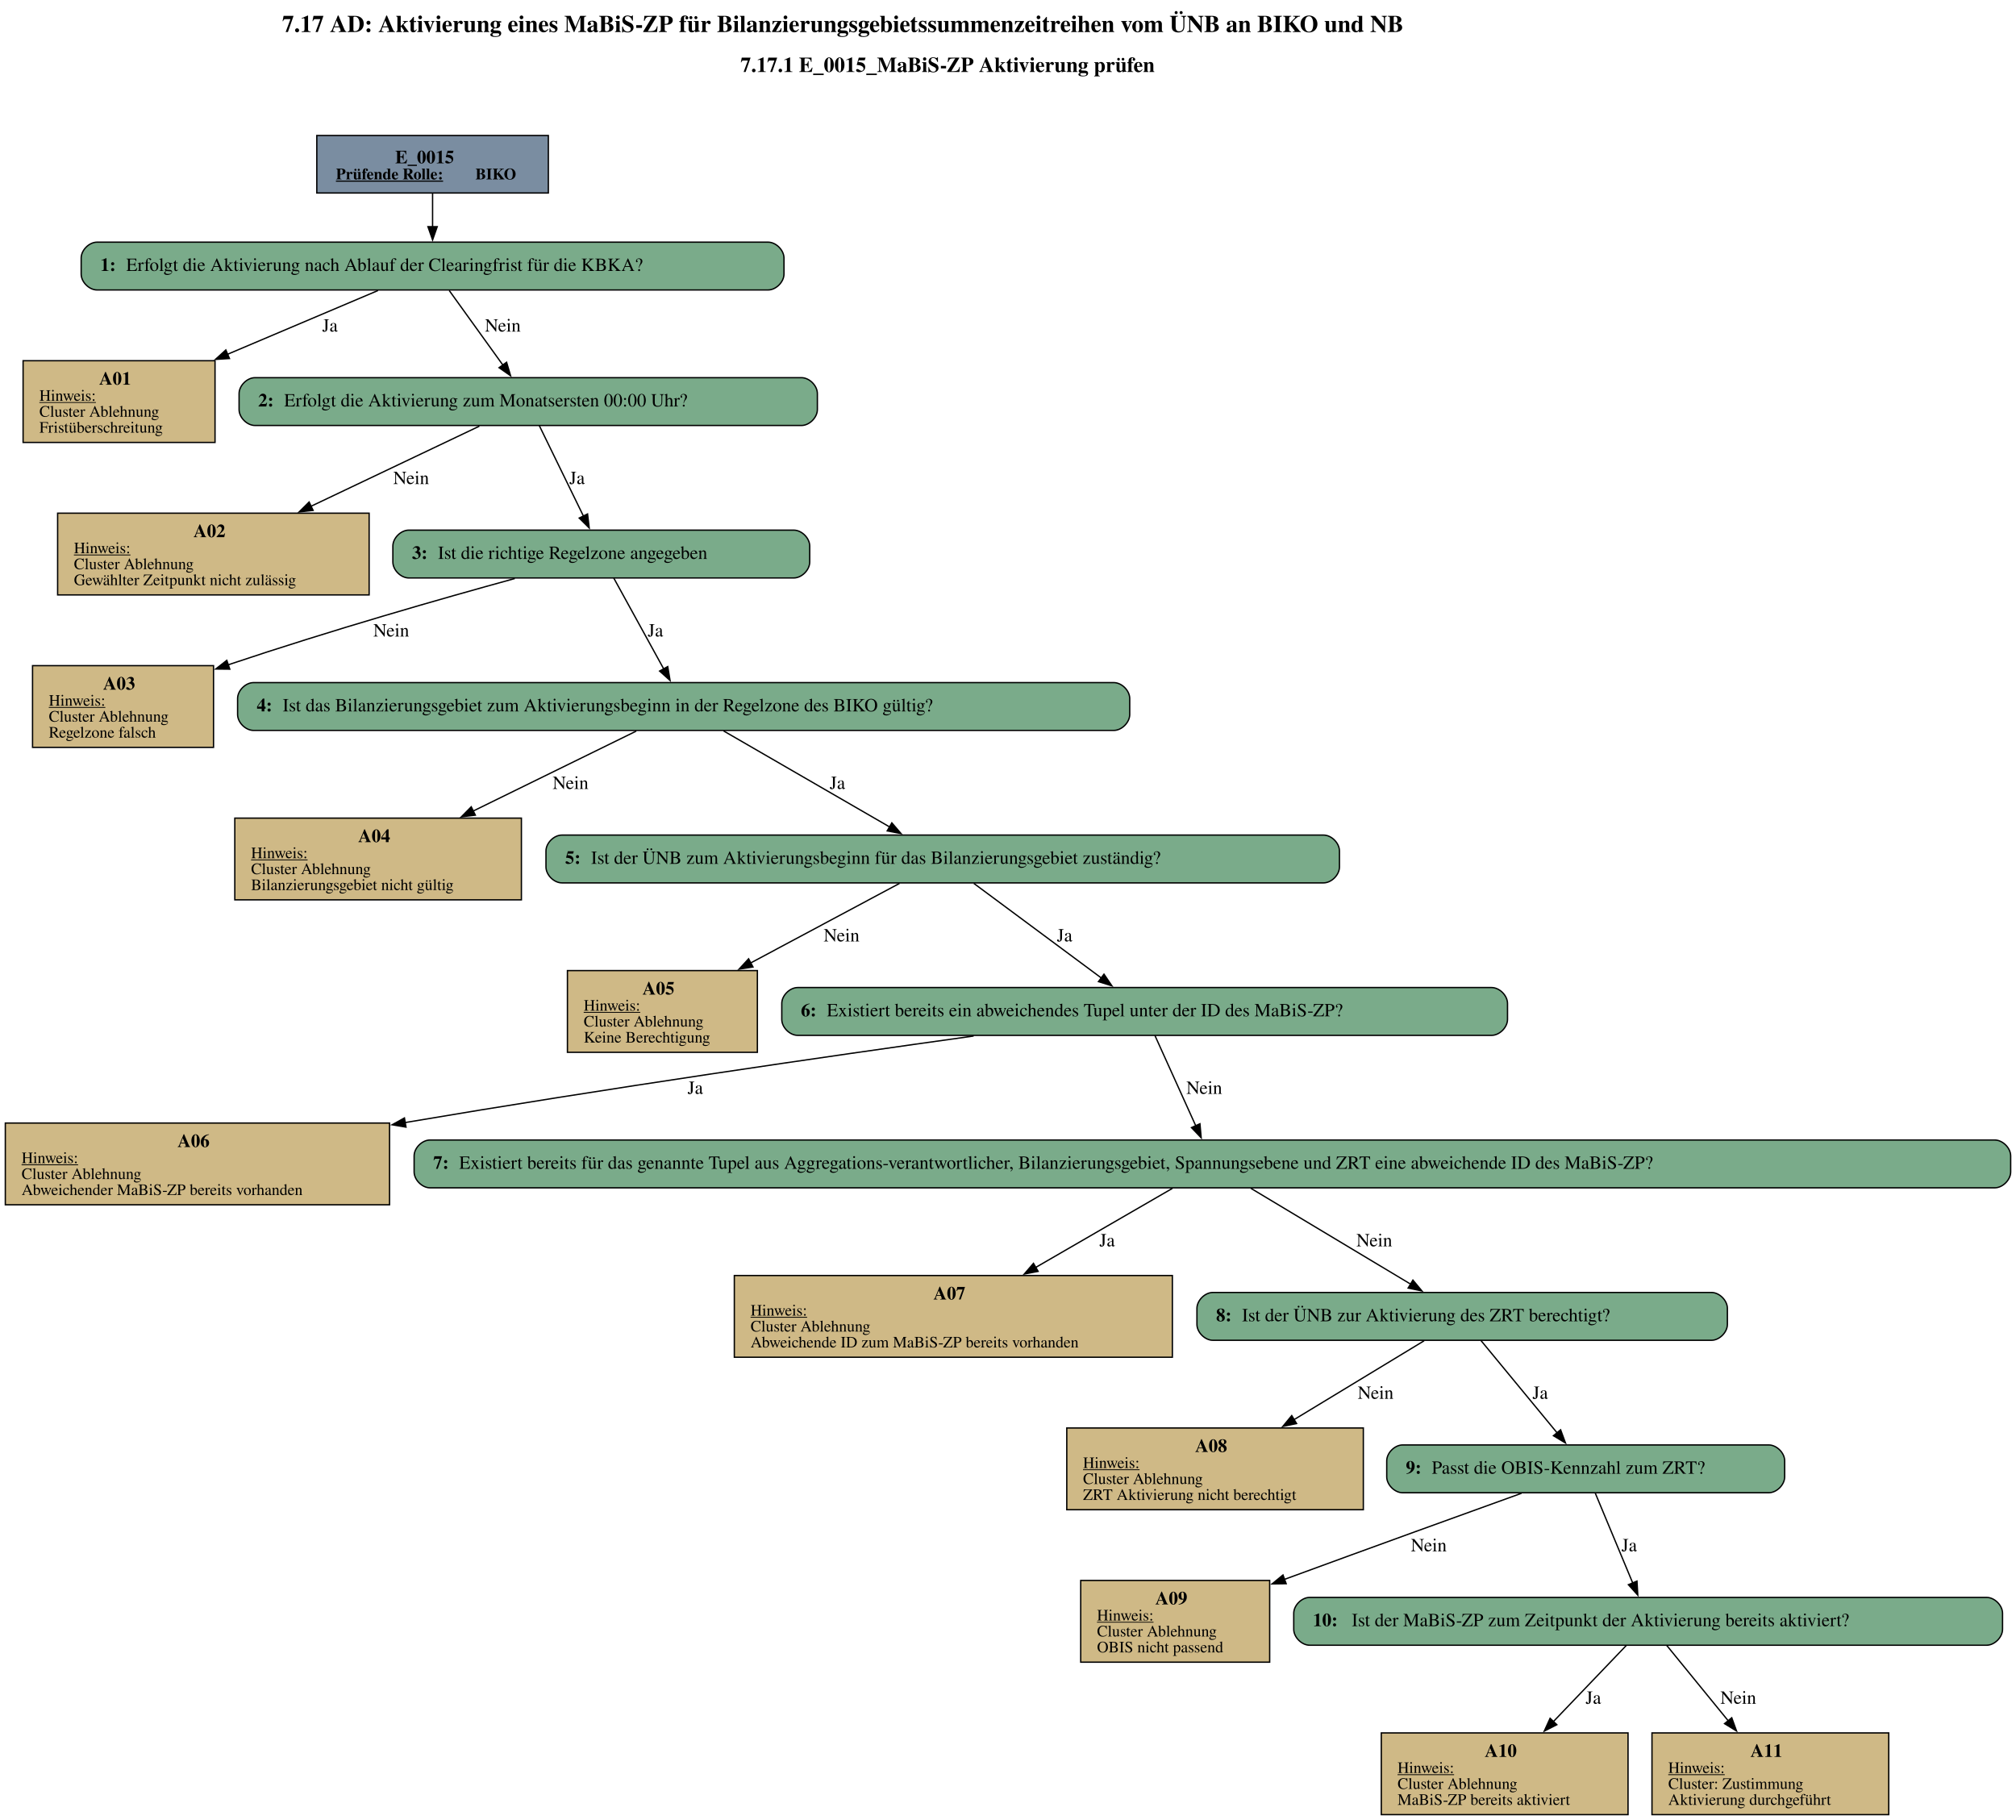
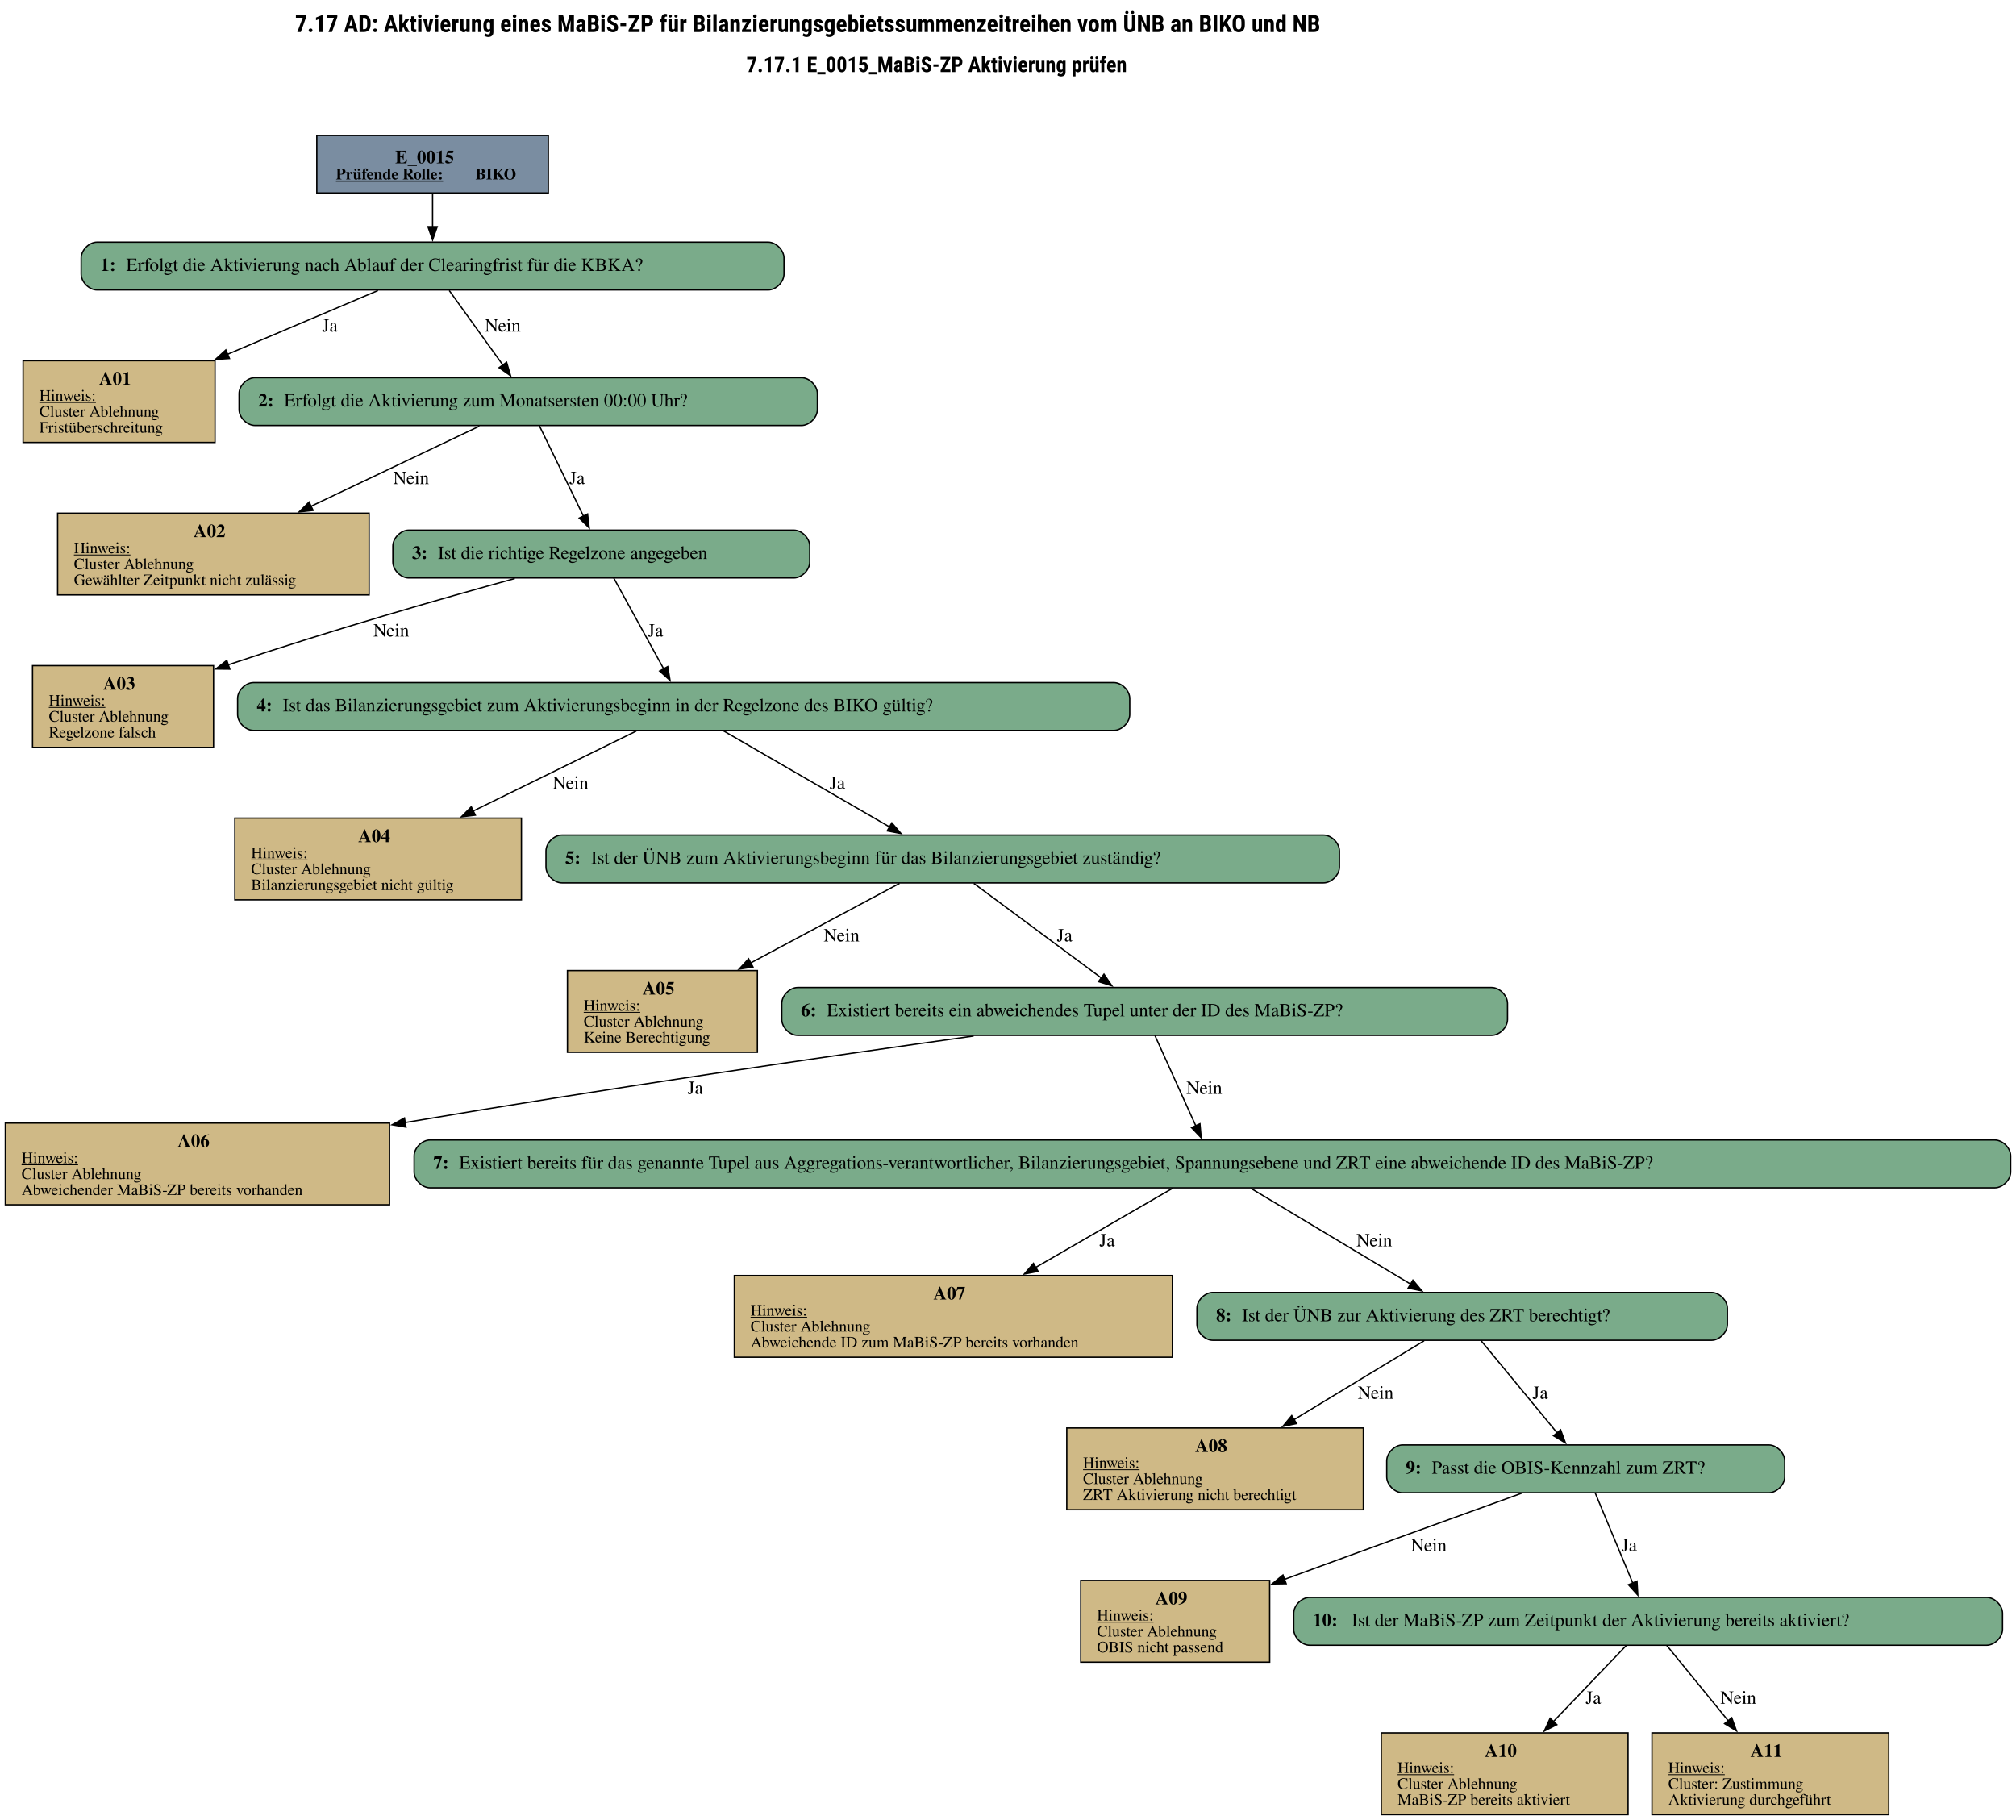
<svg xmlns="http://www.w3.org/2000/svg" width="1440pt" height="1300pt" viewBox="0.00 0.00 1440.00 1300.00">
  <g id="graph0" class="graph" transform="scale(0.94892 0.94892) rotate(0) translate(4 1365.98)">
-     <text text-anchor="start" x="208.38" y="-1341.88" font-family="Times,serif" font-weight="bold" font-size="18.00">7.17 AD: Aktivierung eines MaBiS-ZP für Bilanzierungsgebietssummenzeitreihen vom ÜNB an BIKO und NB</text>
-     <text text-anchor="start" x="553.38" y="-1311.78" font-family="Times,serif" font-weight="bold" font-size="16.00">7.17.1 E_0015_MaBiS-ZP Aktivierung prüfen</text>
+     <text text-anchor="start" x="218.13" y="-1341.88" font-family="Roboto Condensed" font-weight="bold" font-size="18.00">7.17 AD: Aktivierung eines MaBiS-ZP für Bilanzierungsgebietssummenzeitreihen vom ÜNB an BIKO und NB</text>
+     <text text-anchor="start" x="557.88" y="-1311.78" font-family="Roboto Condensed" font-weight="bold" font-size="16.00">7.17.1 E_0015_MaBiS-ZP Aktivierung prüfen</text>
    <g id="node1" class="node">
      <polygon fill="#7a8da1" stroke="black" points="408.76,-1263.98 234.47,-1263.98 234.47,-1220.7 408.76,-1220.7 408.76,-1263.98" />
      <text text-anchor="start" x="293.49" y="-1243.04" font-family="Times,serif" font-weight="bold" font-size="14.00">E_0015</text>
      <text text-anchor="start" x="248.87" y="-1230.94" font-family="Times,serif" font-weight="bold" text-decoration="underline" font-size="12.00">Prüfende Rolle:</text>
      <text text-anchor="start" x="353.87" y="-1230.94" font-family="Times,serif" font-weight="bold" font-size="12.00"> BIKO</text>
    </g>
    <g id="node2" class="node">
      <path fill="#7aab8a" stroke="black" d="M574.14,-1183.7C574.14,-1183.7 69.09,-1183.7 69.09,-1183.7 63.09,-1183.7 57.09,-1177.7 57.09,-1171.7 57.09,-1171.7 57.09,-1159.7 57.09,-1159.7 57.09,-1153.7 63.09,-1147.7 69.09,-1147.7 69.09,-1147.7 574.14,-1147.7 574.14,-1147.7 580.14,-1147.7 586.14,-1153.7 586.14,-1159.7 586.14,-1159.7 586.14,-1171.7 586.14,-1171.7 586.14,-1177.7 580.14,-1183.7 574.14,-1183.7" />
      <text text-anchor="start" x="71.49" y="-1162.03" font-family="Times,serif" font-weight="bold" font-size="14.00">1: </text>
      <text text-anchor="start" x="90.99" y="-1162.03" font-family="Times,serif" font-size="14.00">Erfolgt die Aktivierung nach Ablauf der Clearingfrist für die KBKA?</text>
    </g>
    <g id="edge1" class="edge">
      <path fill="none" stroke="black" d="M321.62,-1220.55C321.62,-1212.69 321.62,-1203.61 321.62,-1195.17" />
      <polygon fill="black" stroke="black" points="325.12,-1195.37 321.62,-1185.37 318.12,-1195.37 325.12,-1195.37" />
    </g>
    <g id="node3" class="node">
      <polygon fill="#cfb986" stroke="black" points="157.86,-1094.45 13.38,-1094.45 13.38,-1032.93 157.86,-1032.93 157.86,-1094.45" />
      <text text-anchor="start" x="70.62" y="-1076.39" font-family="Times,serif" font-weight="bold" font-size="14.00">A01</text>
      <text text-anchor="start" x="25.62" y="-1064.29" font-family="Times,serif" text-decoration="underline" font-size="12.00">Hinweis:</text>
      <text text-anchor="start" x="25.62" y="-1052.29" font-family="Times,serif" font-size="12.00">Cluster Ablehnung</text>
      <text text-anchor="start" x="25.62" y="-1040.29" font-family="Times,serif" font-size="12.00">Fristüberschreitung</text>
    </g>
    <g id="edge2" class="edge">
      <path fill="none" stroke="black" d="M280.51,-1147.28C249.23,-1134.03 205.19,-1115.36 166.88,-1099.13" />
      <polygon fill="black" stroke="black" points="168.73,-1096.11 158.16,-1095.43 166,-1102.56 168.73,-1096.11" />
      <text text-anchor="middle" x="244.37" y="-1116.4" font-family="Times,serif" font-size="14.00">Ja</text>
    </g>
    <g id="node4" class="node">
      <path fill="#7aab8a" stroke="black" d="M599.27,-1081.69C599.27,-1081.69 187.96,-1081.69 187.96,-1081.69 181.96,-1081.69 175.96,-1075.69 175.96,-1069.69 175.96,-1069.69 175.96,-1057.69 175.96,-1057.69 175.96,-1051.69 181.96,-1045.69 187.96,-1045.69 187.96,-1045.69 599.27,-1045.69 599.27,-1045.69 605.27,-1045.69 611.27,-1051.69 611.27,-1057.69 611.27,-1057.69 611.27,-1069.69 611.27,-1069.69 611.27,-1075.69 605.27,-1081.69 599.27,-1081.69" />
      <text text-anchor="start" x="190.37" y="-1060.02" font-family="Times,serif" font-weight="bold" font-size="14.00">2: </text>
      <text text-anchor="start" x="209.87" y="-1060.02" font-family="Times,serif" font-size="14.00">Erfolgt die Aktivierung zum Monatsersten 00:00 Uhr?</text>
    </g>
    <g id="edge3" class="edge">
      <path fill="none" stroke="black" d="M334.16,-1147.28C345.31,-1131.79 361.77,-1108.92 374.55,-1091.17" />
      <polygon fill="black" stroke="black" points="377.33,-1093.3 380.33,-1083.14 371.65,-1089.21 377.33,-1093.3" />
      <text text-anchor="middle" x="374.49" y="-1116.4" font-family="Times,serif" font-size="14.00">Nein</text>
    </g>
    <g id="node5" class="node">
      <polygon fill="#cfb986" stroke="black" points="273.86,-979.68 39.38,-979.68 39.38,-918.16 273.86,-918.16 273.86,-979.68" />
      <text text-anchor="start" x="141.62" y="-961.62" font-family="Times,serif" font-weight="bold" font-size="14.00">A02</text>
      <text text-anchor="start" x="51.62" y="-949.52" font-family="Times,serif" text-decoration="underline" font-size="12.00">Hinweis:</text>
      <text text-anchor="start" x="51.62" y="-937.52" font-family="Times,serif" font-size="12.00">Cluster Ablehnung</text>
      <text text-anchor="start" x="51.62" y="-925.52" font-family="Times,serif" font-size="12.00">Gewählter Zeitpunkt nicht zulässig</text>
    </g>
    <g id="edge4" class="edge">
      <path fill="none" stroke="black" d="M356.84,-1045.19C323.09,-1029.13 272.09,-1004.87 230.01,-984.84" />
      <polygon fill="black" stroke="black" points="231.7,-981.77 221.17,-980.64 228.69,-988.09 231.7,-981.77" />
      <text text-anchor="middle" x="305.49" y="-1001.63" font-family="Times,serif" font-size="14.00">Nein</text>
    </g>
    <g id="node6" class="node">
      <path fill="#7aab8a" stroke="black" d="M593.51,-966.92C593.51,-966.92 303.72,-966.92 303.72,-966.92 297.72,-966.92 291.72,-960.92 291.72,-954.92 291.72,-954.92 291.72,-942.92 291.72,-942.92 291.72,-936.92 297.72,-930.92 303.72,-930.92 303.72,-930.92 593.51,-930.92 593.51,-930.92 599.51,-930.92 605.51,-936.92 605.51,-942.92 605.51,-942.92 605.51,-954.92 605.51,-954.92 605.51,-960.92 599.51,-966.92 593.51,-966.92" />
      <text text-anchor="start" x="306.12" y="-945.25" font-family="Times,serif" font-weight="bold" font-size="14.00">3: </text>
      <text text-anchor="start" x="325.62" y="-945.25" font-family="Times,serif" font-size="14.00">Ist die richtige Regelzone angegeben</text>
    </g>
    <g id="edge5" class="edge">
      <path fill="none" stroke="black" d="M401.97,-1045.56C410.77,-1027.51 424.77,-998.81 435.14,-977.55" />
      <polygon fill="black" stroke="black" points="438.28,-979.09 439.52,-968.57 431.99,-976.02 438.28,-979.09" />
      <text text-anchor="middle" x="430.37" y="-1001.63" font-family="Times,serif" font-size="14.00">Ja</text>
    </g>
    <g id="node7" class="node">
      <polygon fill="#cfb986" stroke="black" points="156.73,-864.91 20.5,-864.91 20.5,-803.39 156.73,-803.39 156.73,-864.91" />
      <text text-anchor="start" x="73.62" y="-846.85" font-family="Times,serif" font-weight="bold" font-size="14.00">A03</text>
      <text text-anchor="start" x="32.74" y="-834.75" font-family="Times,serif" text-decoration="underline" font-size="12.00">Hinweis:</text>
      <text text-anchor="start" x="32.74" y="-822.75" font-family="Times,serif" font-size="12.00">Cluster Ablehnung</text>
      <text text-anchor="start" x="32.74" y="-810.75" font-family="Times,serif" font-size="12.00">Regelzone falsch</text>
    </g>
    <g id="edge6" class="edge">
      <path fill="none" stroke="black" d="M383.5,-930.49C328.31,-915.33 246.92,-892.1 167.61,-865.5" />
      <polygon fill="black" stroke="black" points="168.97,-862.27 158.37,-862.38 166.73,-868.9 168.97,-862.27" />
      <text text-anchor="middle" x="290.49" y="-886.86" font-family="Times,serif" font-size="14.00">Nein</text>
    </g>
    <g id="node8" class="node">
      <path fill="#7aab8a" stroke="black" d="M834.39,-852.15C834.39,-852.15 186.84,-852.15 186.84,-852.15 180.84,-852.15 174.84,-846.15 174.84,-840.15 174.84,-840.15 174.84,-828.15 174.84,-828.15 174.84,-822.15 180.84,-816.15 186.84,-816.15 186.84,-816.15 834.39,-816.15 834.39,-816.15 840.39,-816.15 846.39,-822.15 846.39,-828.15 846.39,-828.15 846.39,-840.15 846.39,-840.15 846.39,-846.15 840.39,-852.15 834.39,-852.15" />
      <text text-anchor="start" x="189.24" y="-830.48" font-family="Times,serif" font-weight="bold" font-size="14.00">4: </text>
      <text text-anchor="start" x="208.74" y="-830.48" font-family="Times,serif" font-size="14.00">Ist das Bilanzierungsgebiet zum Aktivierungsbeginn in der Regelzone des BIKO gültig?</text>
    </g>
    <g id="edge7" class="edge">
      <path fill="none" stroke="black" d="M458.03,-930.79C468,-912.66 483.88,-883.78 495.58,-862.49" />
      <polygon fill="black" stroke="black" points="498.63,-864.21 500.38,-853.76 492.5,-860.84 498.63,-864.21" />
      <text text-anchor="middle" x="489.37" y="-886.86" font-family="Times,serif" font-size="14.00">Ja</text>
    </g>
    <g id="node9" class="node">
      <polygon fill="#cfb986" stroke="black" points="388.48,-750.14 172.75,-750.14 172.75,-688.62 388.48,-688.62 388.48,-750.14" />
      <text text-anchor="start" x="265.62" y="-732.08" font-family="Times,serif" font-weight="bold" font-size="14.00">A04</text>
      <text text-anchor="start" x="184.99" y="-719.98" font-family="Times,serif" text-decoration="underline" font-size="12.00">Hinweis:</text>
      <text text-anchor="start" x="184.99" y="-707.98" font-family="Times,serif" font-size="12.00">Cluster Ablehnung</text>
      <text text-anchor="start" x="184.99" y="-695.98" font-family="Times,serif" font-size="12.00">Bilanzierungsgebiet nicht gültig</text>
    </g>
    <g id="edge8" class="edge">
      <path fill="none" stroke="black" d="M474.93,-815.65C442.24,-799.63 392.89,-775.43 352.1,-755.43" />
      <polygon fill="black" stroke="black" points="353.81,-752.37 343.29,-751.11 350.73,-758.66 353.81,-752.37" />
      <text text-anchor="middle" x="425.49" y="-772.09" font-family="Times,serif" font-size="14.00">Nein</text>
    </g>
    <g id="node10" class="node">
      <path fill="#7aab8a" stroke="black" d="M992.26,-737.38C992.26,-737.38 418.97,-737.38 418.97,-737.38 412.97,-737.38 406.97,-731.38 406.97,-725.38 406.97,-725.38 406.97,-713.38 406.97,-713.38 406.97,-707.38 412.97,-701.38 418.97,-701.38 418.97,-701.38 992.26,-701.38 992.26,-701.38 998.26,-701.38 1004.26,-707.38 1004.26,-713.38 1004.26,-713.38 1004.26,-725.38 1004.26,-725.38 1004.26,-731.38 998.26,-737.38 992.26,-737.38" />
      <text text-anchor="start" x="421.37" y="-715.71" font-family="Times,serif" font-weight="bold" font-size="14.00">5: </text>
      <text text-anchor="start" x="440.87" y="-715.71" font-family="Times,serif" font-size="14.00">Ist der ÜNB zum Aktivierungsbeginn für das Bilanzierungsgebiet zuständig?</text>
    </g>
    <g id="edge9" class="edge">
      <path fill="none" stroke="black" d="M540.66,-815.78C574.29,-796.32 628.94,-764.72 666.04,-743.27" />
      <polygon fill="black" stroke="black" points="667.32,-746.57 674.23,-738.53 663.82,-740.51 667.32,-746.57" />
      <text text-anchor="middle" x="626.37" y="-772.09" font-family="Times,serif" font-size="14.00">Ja</text>
    </g>
    <g id="node11" class="node">
      <polygon fill="#cfb986" stroke="black" points="566.11,-635.37 423.12,-635.37 423.12,-573.85 566.11,-573.85 566.11,-635.37" />
      <text text-anchor="start" x="479.62" y="-617.31" font-family="Times,serif" font-weight="bold" font-size="14.00">A05</text>
      <text text-anchor="start" x="435.37" y="-605.21" font-family="Times,serif" text-decoration="underline" font-size="12.00">Hinweis:</text>
      <text text-anchor="start" x="435.37" y="-593.21" font-family="Times,serif" font-size="12.00">Cluster Ablehnung</text>
      <text text-anchor="start" x="435.37" y="-581.21" font-family="Times,serif" font-size="12.00">Keine Berechtigung</text>
    </g>
    <g id="edge10" class="edge">
      <path fill="none" stroke="black" d="M673.11,-701.01C643.29,-685.07 598.21,-660.98 560.82,-640.99" />
      <polygon fill="black" stroke="black" points="562.8,-638.08 552.33,-636.46 559.5,-644.26 562.8,-638.08" />
      <text text-anchor="middle" x="629.49" y="-657.32" font-family="Times,serif" font-size="14.00">Nein</text>
    </g>
    <g id="node12" class="node">
      <path fill="#7aab8a" stroke="black" d="M1118.76,-622.61C1118.76,-622.61 596.47,-622.61 596.47,-622.61 590.47,-622.61 584.47,-616.61 584.47,-610.61 584.47,-610.61 584.47,-598.61 584.47,-598.61 584.47,-592.61 590.47,-586.61 596.47,-586.61 596.47,-586.61 1118.76,-586.61 1118.76,-586.61 1124.76,-586.61 1130.76,-592.61 1130.76,-598.61 1130.76,-598.61 1130.76,-610.61 1130.76,-610.61 1130.76,-616.61 1124.76,-622.61 1118.76,-622.61" />
      <text text-anchor="start" x="598.87" y="-600.94" font-family="Times,serif" font-weight="bold" font-size="14.00">6: </text>
      <text text-anchor="start" x="618.37" y="-600.94" font-family="Times,serif" font-size="14.00">Existiert bereits ein abweichendes Tupel unter der ID des MaBiS-ZP?</text>
    </g>
    <g id="edge11" class="edge">
      <path fill="none" stroke="black" d="M729.03,-701.01C754.81,-681.88 796.41,-651.02 825.28,-629.6" />
      <polygon fill="black" stroke="black" points="827.01,-632.67 832.96,-623.9 822.84,-627.05 827.01,-632.67" />
      <text text-anchor="middle" x="797.37" y="-657.32" font-family="Times,serif" font-size="14.00">Ja</text>
    </g>
    <g id="node13" class="node">
      <polygon fill="#cfb986" stroke="black" points="289.23,-520.6 0,-520.6 0,-459.08 289.23,-459.08 289.23,-520.6" />
      <text text-anchor="start" x="129.62" y="-502.54" font-family="Times,serif" font-weight="bold" font-size="14.00">A06</text>
      <text text-anchor="start" x="12.24" y="-490.44" font-family="Times,serif" text-decoration="underline" font-size="12.00">Hinweis:</text>
      <text text-anchor="start" x="12.24" y="-478.44" font-family="Times,serif" font-size="12.00">Cluster Ablehnung</text>
      <text text-anchor="start" x="12.24" y="-466.44" font-family="Times,serif" font-size="12.00">Abweichender MaBiS-ZP bereits vorhanden</text>
    </g>
    <g id="edge12" class="edge">
      <path fill="none" stroke="black" d="M728.87,-586.11C618.06,-570.67 453.66,-546.87 300.67,-520.93" />
      <polygon fill="black" stroke="black" points="301.61,-517.54 291.17,-519.31 300.44,-524.44 301.61,-517.54" />
      <text text-anchor="middle" x="519.37" y="-542.55" font-family="Times,serif" font-size="14.00">Ja</text>
    </g>
    <g id="node14" class="node">
      <path fill="#7aab8a" stroke="black" d="M1497.51,-507.84C1497.51,-507.84 319.72,-507.84 319.72,-507.84 313.72,-507.84 307.72,-501.84 307.72,-495.84 307.72,-495.84 307.72,-483.84 307.72,-483.84 307.72,-477.84 313.72,-471.84 319.72,-471.84 319.72,-471.84 1497.51,-471.84 1497.51,-471.84 1503.51,-471.84 1509.51,-477.84 1509.51,-483.84 1509.51,-483.84 1509.51,-495.84 1509.51,-495.84 1509.51,-501.84 1503.51,-507.84 1497.51,-507.84" />
      <text text-anchor="start" x="322.12" y="-486.16" font-family="Times,serif" font-weight="bold" font-size="14.00">7: </text>
      <text text-anchor="start" x="341.62" y="-486.16" font-family="Times,serif" font-size="14.00">Existiert bereits für das genannte Tupel aus Aggregations-verantwortlicher, Bilanzierungsgebiet, Spannungsebene und ZRT eine abweichende ID des MaBiS-ZP?</text>
    </g>
    <g id="edge13" class="edge">
      <path fill="none" stroke="black" d="M865.36,-586.48C873.52,-568.43 886.51,-539.73 896.12,-518.47" />
      <polygon fill="black" stroke="black" points="899.24,-520.06 900.17,-509.51 892.86,-517.18 899.24,-520.06" />
      <text text-anchor="middle" x="902.49" y="-542.55" font-family="Times,serif" font-size="14.00">Nein</text>
    </g>
    <g id="node15" class="node">
      <polygon fill="#cfb986" stroke="black" points="878.48,-405.83 548.75,-405.83 548.75,-344.31 878.48,-344.31 878.48,-405.83" />
      <text text-anchor="start" x="698.62" y="-387.77" font-family="Times,serif" font-weight="bold" font-size="14.00">A07</text>
      <text text-anchor="start" x="560.99" y="-375.67" font-family="Times,serif" text-decoration="underline" font-size="12.00">Hinweis:</text>
      <text text-anchor="start" x="560.99" y="-363.67" font-family="Times,serif" font-size="12.00">Cluster Ablehnung</text>
      <text text-anchor="start" x="560.99" y="-351.67" font-family="Times,serif" font-size="12.00">Abweichende ID zum MaBiS-ZP bereits vorhanden</text>
    </g>
    <g id="edge14" class="edge">
      <path fill="none" stroke="black" d="M878.57,-471.47C851.25,-455.67 810.06,-431.85 775.68,-411.96" />
      <polygon fill="black" stroke="black" points="777.44,-408.94 767.03,-406.96 773.93,-415 777.44,-408.94" />
      <text text-anchor="middle" x="829.37" y="-427.78" font-family="Times,serif" font-size="14.00">Ja</text>
    </g>
    <g id="node16" class="node">
      <path fill="#7aab8a" stroke="black" d="M1284.27,-393.07C1284.27,-393.07 908.97,-393.07 908.97,-393.07 902.97,-393.07 896.97,-387.07 896.97,-381.07 896.97,-381.07 896.97,-369.07 896.97,-369.07 896.97,-363.07 902.97,-357.07 908.97,-357.07 908.97,-357.07 1284.27,-357.07 1284.27,-357.07 1290.27,-357.07 1296.27,-363.07 1296.27,-369.07 1296.27,-369.07 1296.27,-381.07 1296.27,-381.07 1296.27,-387.07 1290.27,-393.07 1284.27,-393.07" />
      <text text-anchor="start" x="911.37" y="-371.39" font-family="Times,serif" font-weight="bold" font-size="14.00">8: </text>
      <text text-anchor="start" x="930.87" y="-371.39" font-family="Times,serif" font-size="14.00">Ist der ÜNB zur Aktivierung des ZRT berechtigt?</text>
    </g>
    <g id="edge15" class="edge">
      <path fill="none" stroke="black" d="M937.58,-471.47C969.87,-452.1 1022.25,-420.68 1058.01,-399.23" />
      <polygon fill="black" stroke="black" points="1059.55,-402.39 1066.32,-394.24 1055.95,-396.38 1059.55,-402.39" />
      <text text-anchor="middle" x="1030.49" y="-427.78" font-family="Times,serif" font-size="14.00">Nein</text>
    </g>
    <g id="node17" class="node">
      <polygon fill="#cfb986" stroke="black" points="1022.23,-291.06 799,-291.06 799,-229.54 1022.23,-229.54 1022.23,-291.06" />
      <text text-anchor="start" x="895.62" y="-273" font-family="Times,serif" font-weight="bold" font-size="14.00">A08</text>
      <text text-anchor="start" x="811.24" y="-260.9" font-family="Times,serif" text-decoration="underline" font-size="12.00">Hinweis:</text>
      <text text-anchor="start" x="811.24" y="-248.9" font-family="Times,serif" font-size="12.00">Cluster Ablehnung</text>
      <text text-anchor="start" x="811.24" y="-236.9" font-family="Times,serif" font-size="12.00">ZRT Aktivierung nicht berechtigt</text>
    </g>
    <g id="edge16" class="edge">
      <path fill="none" stroke="black" d="M1067.96,-356.7C1041.9,-340.9 1002.61,-317.08 969.82,-297.19" />
      <polygon fill="black" stroke="black" points="971.97,-294.41 961.61,-292.22 968.34,-300.39 971.97,-294.41" />
      <text text-anchor="middle" x="1031.49" y="-313.01" font-family="Times,serif" font-size="14.00">Nein</text>
    </g>
    <g id="node18" class="node">
      <path fill="#7aab8a" stroke="black" d="M1327.39,-278.3C1327.39,-278.3 1051.84,-278.3 1051.84,-278.3 1045.84,-278.3 1039.84,-272.3 1039.84,-266.3 1039.84,-266.3 1039.84,-254.3 1039.84,-254.3 1039.84,-248.3 1045.84,-242.3 1051.84,-242.3 1051.84,-242.3 1327.39,-242.3 1327.39,-242.3 1333.39,-242.3 1339.39,-248.3 1339.39,-254.3 1339.39,-254.3 1339.39,-266.3 1339.39,-266.3 1339.39,-272.3 1333.39,-278.3 1327.39,-278.3" />
      <text text-anchor="start" x="1054.24" y="-256.62" font-family="Times,serif" font-weight="bold" font-size="14.00">9: </text>
      <text text-anchor="start" x="1073.74" y="-256.62" font-family="Times,serif" font-size="14.00">Passt die OBIS-Kennzahl zum ZRT?</text>
    </g>
    <g id="edge17" class="edge">
      <path fill="none" stroke="black" d="M1110.74,-356.94C1126.03,-338.4 1150.61,-308.6 1168.26,-287.19" />
      <polygon fill="black" stroke="black" points="1170.73,-289.7 1174.39,-279.76 1165.33,-285.24 1170.73,-289.7" />
      <text text-anchor="middle" x="1155.37" y="-313.01" font-family="Times,serif" font-size="14.00">Ja</text>
    </g>
    <g id="node19" class="node">
      <polygon fill="#cfb986" stroke="black" points="951.73,-176.29 809.5,-176.29 809.5,-114.77 951.73,-114.77 951.73,-176.29" />
      <text text-anchor="start" x="865.62" y="-158.23" font-family="Times,serif" font-weight="bold" font-size="14.00">A09</text>
      <text text-anchor="start" x="821.74" y="-146.13" font-family="Times,serif" text-decoration="underline" font-size="12.00">Hinweis:</text>
      <text text-anchor="start" x="821.74" y="-134.13" font-family="Times,serif" font-size="12.00">Cluster Ablehnung</text>
      <text text-anchor="start" x="821.74" y="-122.13" font-family="Times,serif" font-size="12.00">OBIS nicht passend</text>
    </g>
    <g id="edge18" class="edge">
      <path fill="none" stroke="black" d="M1141.32,-241.93C1097.3,-226.06 1030.19,-201.8 962.93,-177.13" />
      <polygon fill="black" stroke="black" points="964.15,-173.85 953.55,-173.69 961.74,-180.42 964.15,-173.85" />
      <text text-anchor="middle" x="1071.49" y="-198.24" font-family="Times,serif" font-size="14.00">Nein</text>
    </g>
    <g id="node20" class="node">
      <path fill="#7aab8a" stroke="black" d="M1491.39,-163.53C1491.39,-163.53 981.84,-163.53 981.84,-163.53 975.84,-163.53 969.84,-157.53 969.84,-151.53 969.84,-151.53 969.84,-139.53 969.84,-139.53 969.84,-133.53 975.84,-127.53 981.84,-127.53 981.84,-127.53 1491.39,-127.53 1491.39,-127.53 1497.39,-127.53 1503.39,-133.53 1503.39,-139.53 1503.39,-139.53 1503.39,-151.53 1503.39,-151.53 1503.39,-157.53 1497.39,-163.53 1491.39,-163.53" />
      <text text-anchor="start" x="984.24" y="-141.85" font-family="Times,serif" font-weight="bold" font-size="14.00">10: </text>
      <text text-anchor="start" x="1013.49" y="-141.85" font-family="Times,serif" font-size="14.00">Ist der MaBiS-ZP zum Zeitpunkt der Aktivierung bereits aktiviert?</text>
    </g>
    <g id="edge19" class="edge">
      <path fill="none" stroke="black" d="M1196.75,-242.17C1204.28,-224.12 1216.24,-195.42 1225.1,-174.16" />
      <polygon fill="black" stroke="black" points="1228.21,-175.79 1228.83,-165.22 1221.75,-173.1 1228.21,-175.79" />
      <text text-anchor="middle" x="1222.37" y="-198.24" font-family="Times,serif" font-size="14.00">Ja</text>
    </g>
    <g id="node21" class="node">
      <polygon fill="#cfb986" stroke="black" points="1221.48,-61.52 1035.75,-61.52 1035.75,0 1221.48,0 1221.48,-61.52" />
      <text text-anchor="start" x="1113.62" y="-43.46" font-family="Times,serif" font-weight="bold" font-size="14.00">A10</text>
      <text text-anchor="start" x="1047.99" y="-31.36" font-family="Times,serif" text-decoration="underline" font-size="12.00">Hinweis:</text>
      <text text-anchor="start" x="1047.99" y="-19.36" font-family="Times,serif" font-size="12.00">Cluster Ablehnung</text>
      <text text-anchor="start" x="1047.99" y="-7.36" font-family="Times,serif" font-size="12.00">MaBiS-ZP bereits aktiviert</text>
    </g>
    <g id="edge20" class="edge">
      <path fill="none" stroke="black" d="M1220.21,-127.4C1205.65,-112.2 1183.85,-89.44 1165.17,-69.93" />
      <polygon fill="black" stroke="black" points="1167.88,-67.7 1158.43,-62.9 1162.82,-72.54 1167.88,-67.7" />
      <text text-anchor="middle" x="1195.37" y="-83.47" font-family="Times,serif" font-size="14.00">Ja</text>
    </g>
    <g id="node22" class="node">
      <polygon fill="#cfb986" stroke="black" points="1417.73,-61.52 1239.5,-61.52 1239.5,0 1417.73,0 1417.73,-61.52" />
      <text text-anchor="start" x="1313.62" y="-43.46" font-family="Times,serif" font-weight="bold" font-size="14.00">A11</text>
      <text text-anchor="start" x="1251.74" y="-31.36" font-family="Times,serif" text-decoration="underline" font-size="12.00">Hinweis:</text>
      <text text-anchor="start" x="1251.74" y="-19.36" font-family="Times,serif" font-size="12.00">Cluster: Zustimmung</text>
      <text text-anchor="start" x="1251.74" y="-7.36" font-family="Times,serif" font-size="12.00">Aktivierung durchgeführt</text>
    </g>
    <g id="edge21" class="edge">
      <path fill="none" stroke="black" d="M1250.59,-127.4C1262.83,-112.4 1281.07,-90.04 1296.83,-70.72" />
      <polygon fill="black" stroke="black" points="1299.54,-72.94 1303.15,-62.97 1294.12,-68.51 1299.54,-72.94" />
      <text text-anchor="middle" x="1304.49" y="-83.47" font-family="Times,serif" font-size="14.00">Nein</text>
    </g>
  </g>
</svg>
